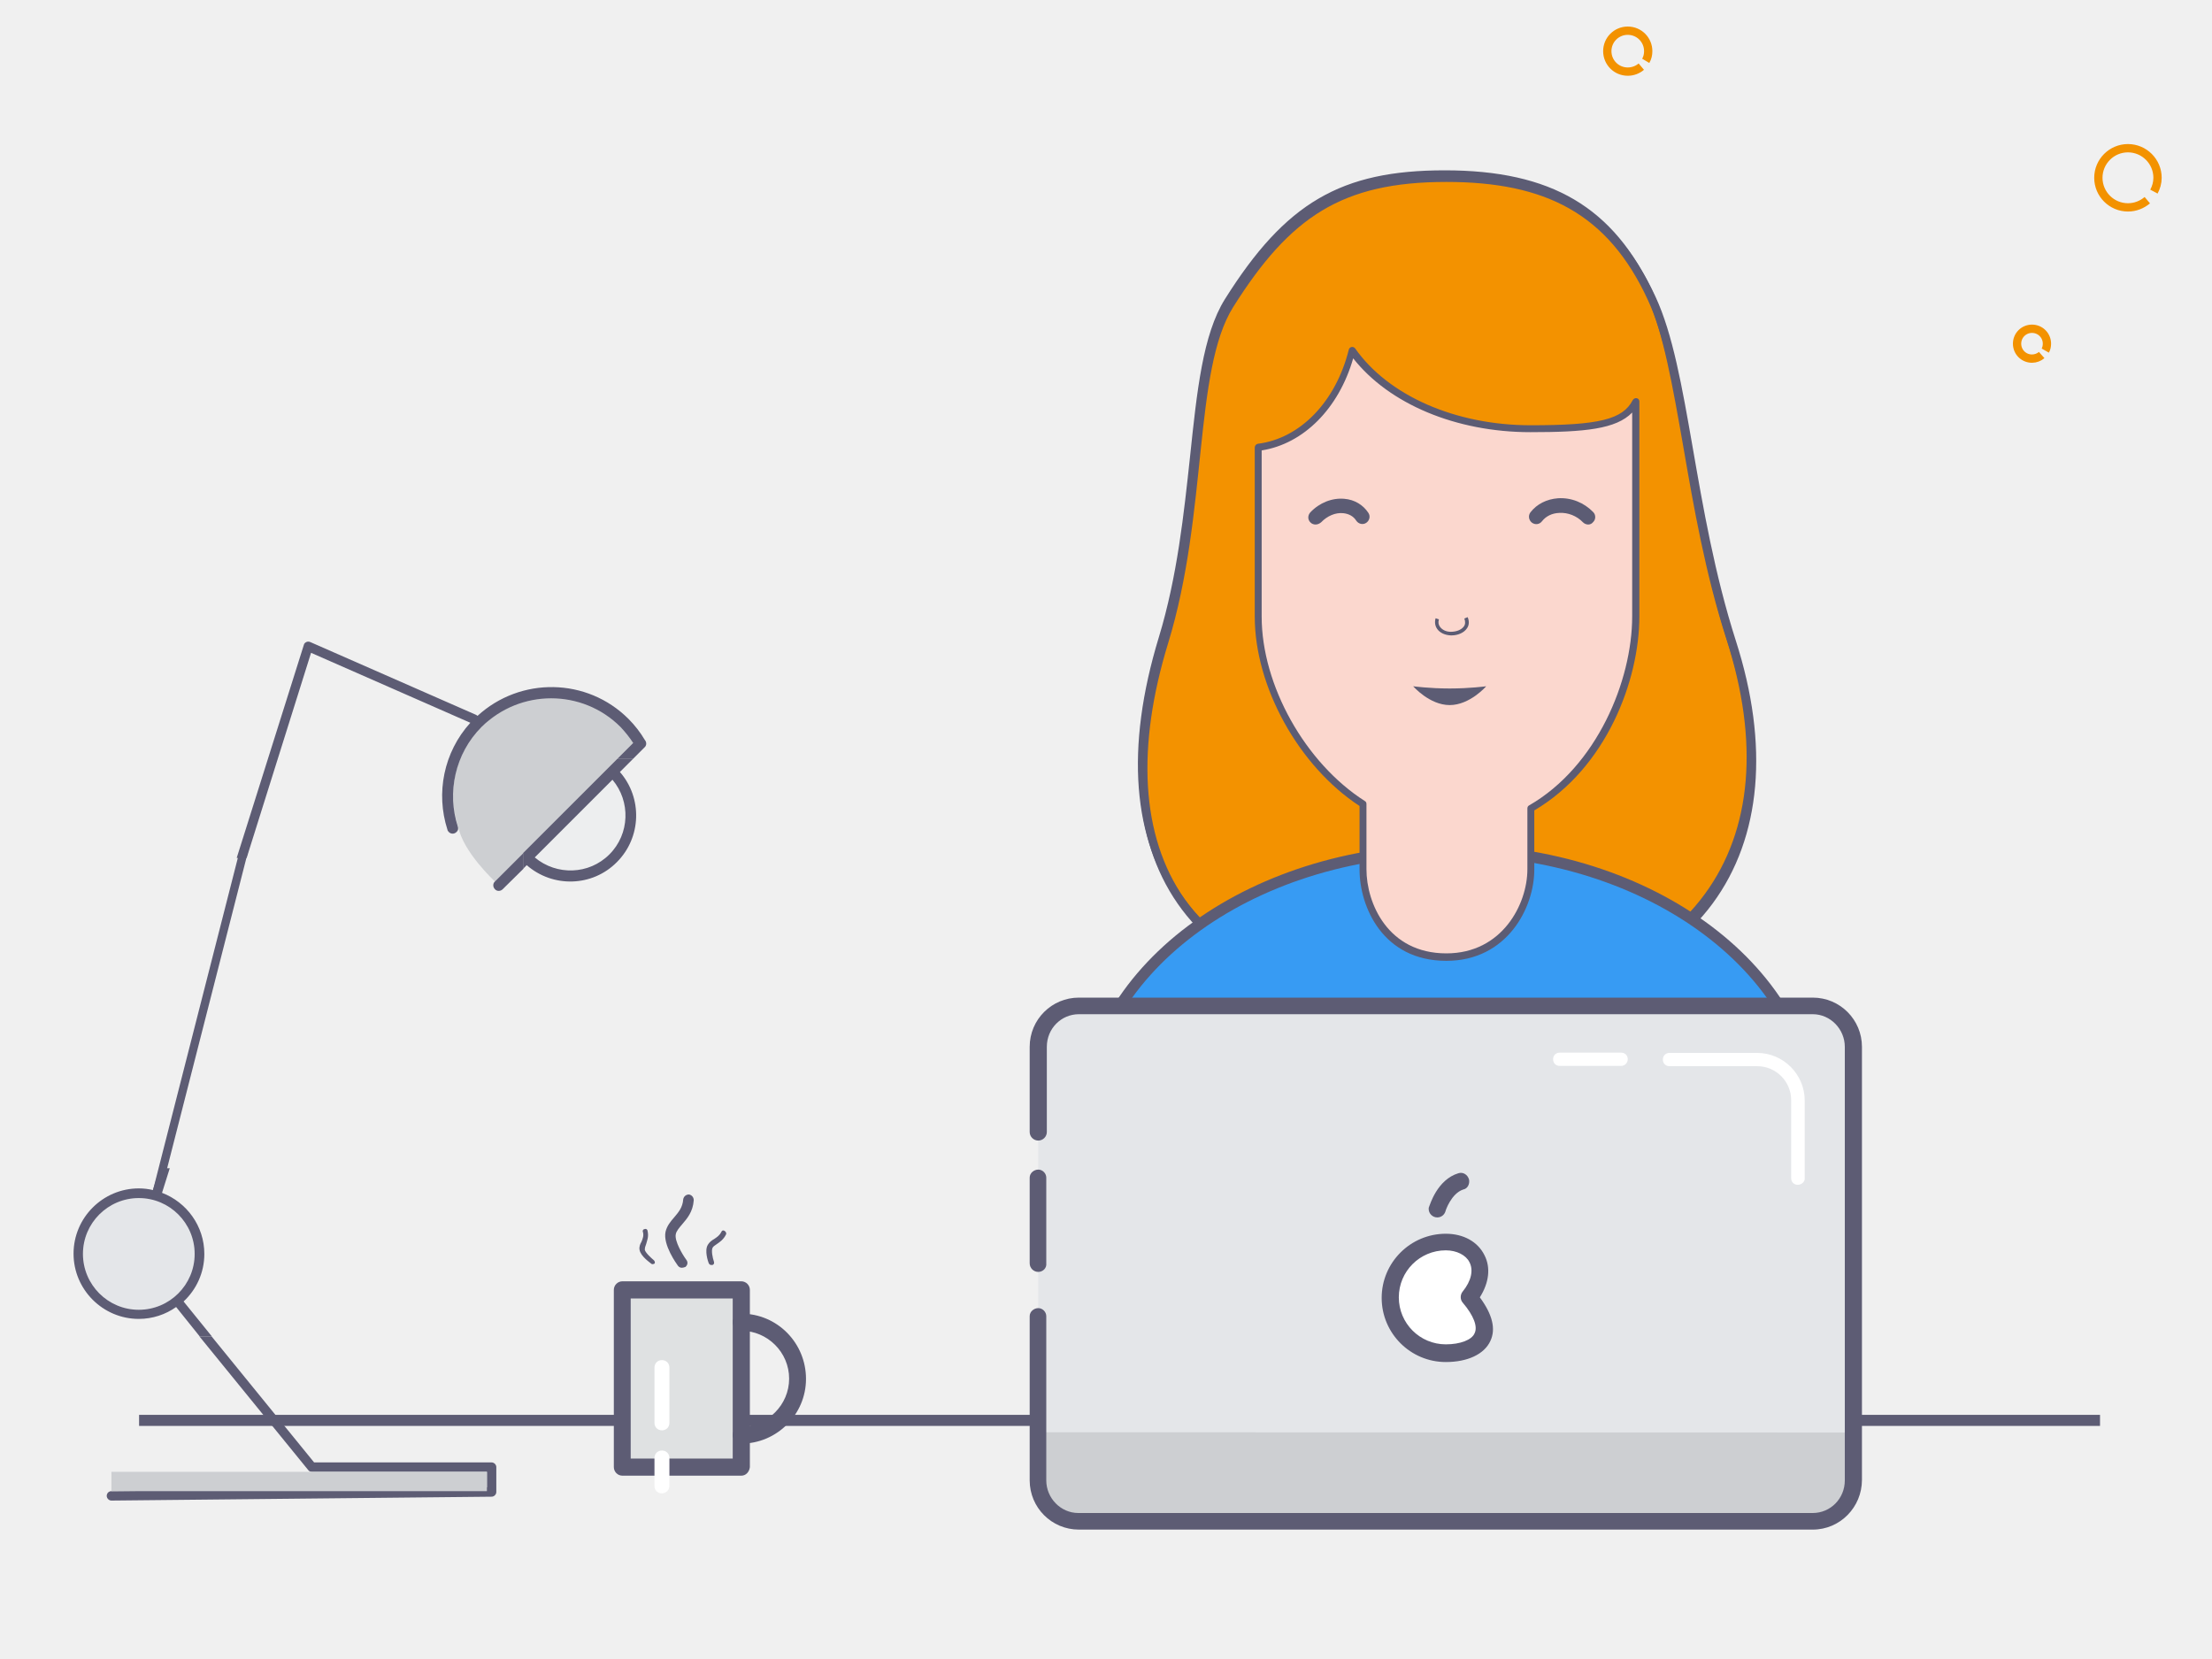
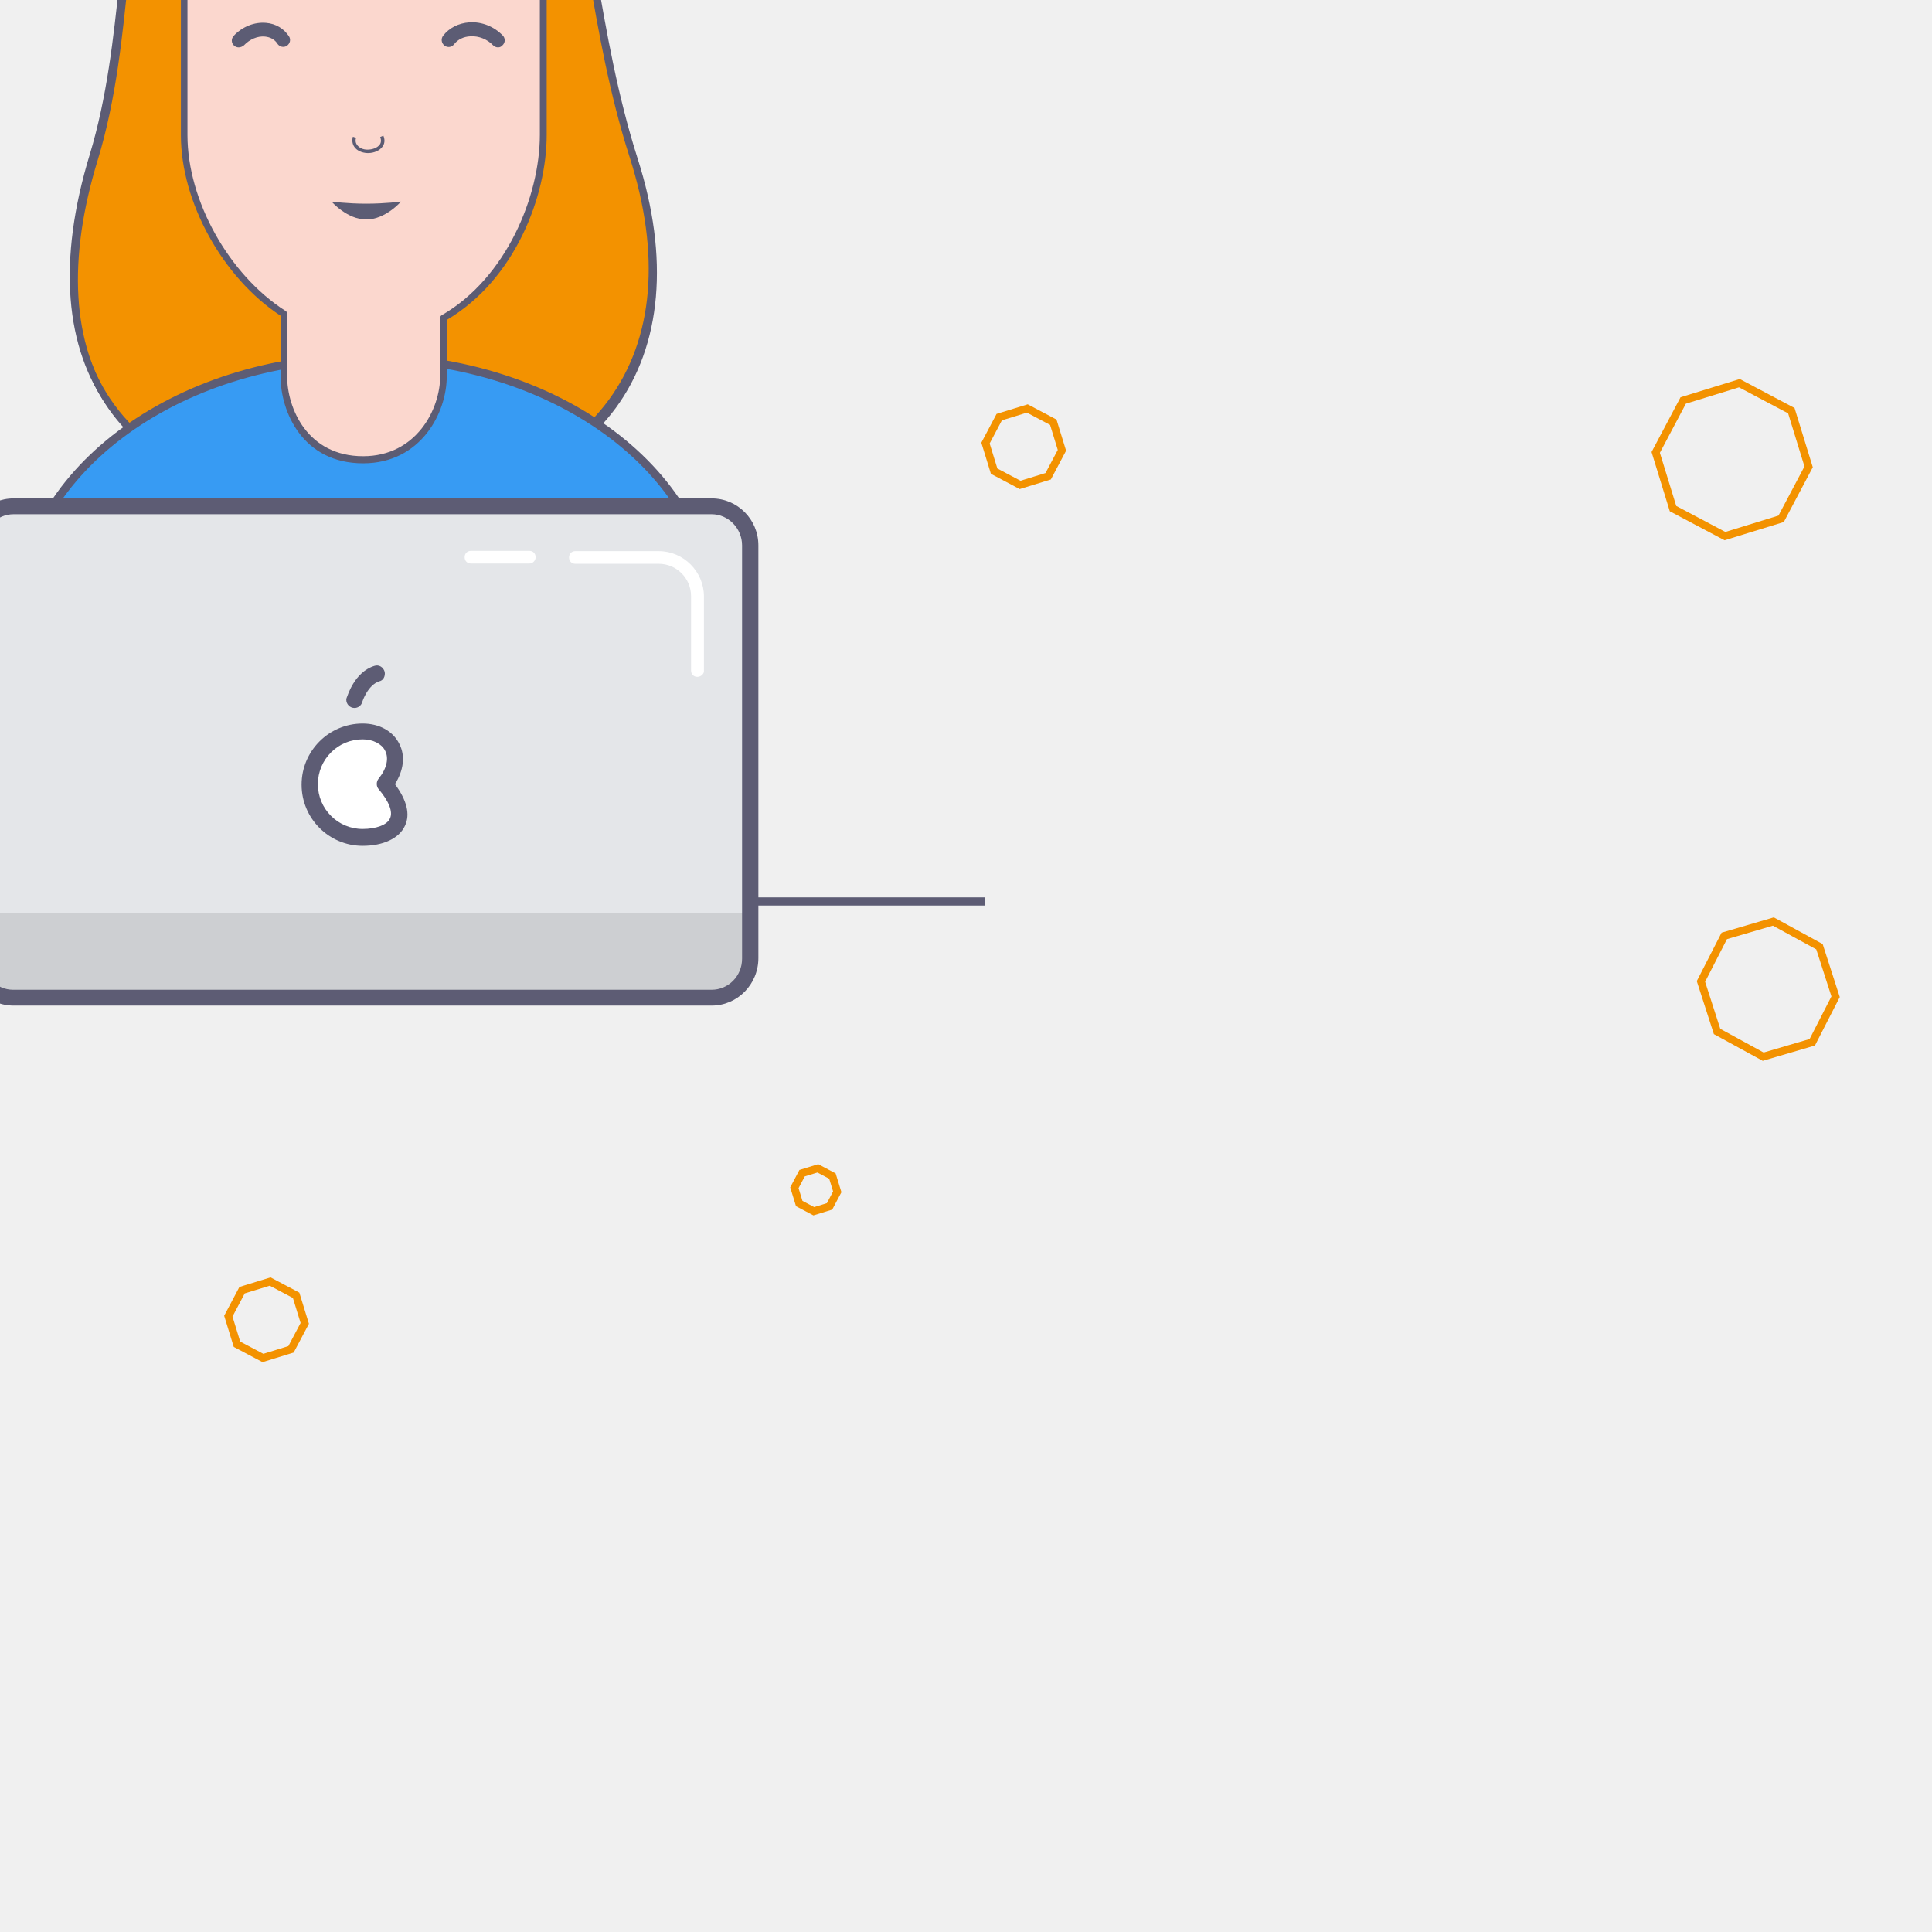
- <svg xmlns="http://www.w3.org/2000/svg" version="1.1" viewBox="0 0 800 600" preserveAspectRatio="xMinYMin meet" xml:space="preserve">
-   <style type="text/css">
- 	
- 	.st0{fill:none;stroke:#5D5C74;stroke-width:4;stroke-miterlimit:10;}
- 	.st1{fill:#F39200;stroke:#5D5C74;stroke-width:3;stroke-miterlimit:10;}
- 	.st2{fill:#5C5C74;}
- 	.st3{fill:#379BF3;stroke:#5D5C74;stroke-width:4;stroke-miterlimit:10;}
- 	.st4{fill:#FBD7CE;}
- 	.st5{fill:#E4E6E9;}
- 	.st6{fill:#CDCFD2;}
- 	.st7{fill:#5D5C74;}
- 	.st8{fill:#FFFFFF;}
- 	.st9{fill:#DFE1E2;}
- 	.st10{fill:#EDEEEF;}
- 	.st11{fill:none;stroke:#5D5C74;stroke-width:3;stroke-miterlimit:10;}
- 	.st12{fill:none;stroke:#F39200;stroke-width:3;stroke-miterlimit:10;}
- 	.st13{fill:none;stroke:#F39200;stroke-width:3;stroke-miterlimit:10;}
- </style>
-   <g id="XMLID_2188_">
-     <line id="XMLID_7309_" class="st0" x1="50.3" y1="513.7" x2="759.5" y2="513.7" />
-     <path id="XMLID_7308_" class="st1" d="M626.4,232.3c23.9,74.6-11.4,131.2-103.2,131.2c-97,0-125.1-56.4-102.2-131.2   c14.5-47.2,9-98.5,23.7-122c20.8-33.1,40.1-46,78.4-46c36.1,0,59.5,11.5,74.3,43.7C609.6,134.2,610.9,183.9,626.4,232.3z" />
-     <path id="XMLID_7305_" class="st2" d="M522.5,363.4c-45.8,0-78-12.2-95.9-36.4c-17.1-23.2-19.7-56.5-7.5-96.5   c6.7-22,9.1-45,11.3-65.4c2.5-23.7,4.6-44.1,12.6-56.9c21.9-34.9,42-46.6,79.5-46.6c38.6,0,61.1,13.3,75.5,44.5   c6.2,13.5,9.6,32.8,13.4,55.2c3.7,21.4,7.9,45.6,15.5,69.3c12.1,37.8,9.3,70.5-8.2,94.4C600.4,350.1,567.1,363.4,522.5,363.4z    M522.5,64.1c-36.5,0-56,11.5-77.4,45.4c-7.7,12.3-9.8,32.4-12.2,55.8c-2.1,20.5-4.6,43.7-11.4,65.9c-12,39.1-9.5,71.7,7.1,94.2   c17.3,23.5,48.9,35.3,93.8,35.3c43.8,0,76.3-12.9,94.2-37.4c17-23.2,19.7-55.1,7.8-92.1c-7.7-23.9-11.9-48.2-15.6-69.6   c-3.9-22.2-7.2-41.3-13.2-54.5C581.8,77,559.9,64.1,522.5,64.1z" />
-     <path id="XMLID_7304_" class="st3" d="M392,406.9c0-54.9,59.2-99.5,132.2-99.5s132.2,44.5,132.2,99.5" />
-     <path id="XMLID_7303_" class="st4" d="M553.8,156c-28.4,0-52.9-11.6-64.6-28.4c-4.7,18.9-18,33-34,35c0,17.7,0,45.8,0,61.2   c0,23.6,14.8,53,37.9,67.8v23.6c0,13.2,8.3,31.7,30.2,31.7c21.3,0,30.6-18.5,30.6-31.7v-22c24.7-14.2,38-45,38-69.5   c0-23.6,0-77.2,0-77.2c0-0.2,0-0.3,0-0.5C587.8,154,577.9,156,553.8,156z" />
-     <path id="XMLID_7300_" class="st2" d="M523.1,347.5c-23.1,0-31.4-19.7-31.4-33v-23c-22-14.4-37.9-43.1-37.9-68.5v-61.2   c0-0.6,0.5-1.2,1.1-1.3c15.3-1.9,28.2-15.2,32.9-34c0.1-0.5,0.5-0.9,1-1c0.5-0.1,1,0.1,1.3,0.5c12,17.1,36.3,27.8,63.5,27.8   c24.7,0,33.3-2.1,36.9-9.1c0.3-0.5,0.9-0.8,1.4-0.7c0.6,0.1,1,0.6,1,1.2l0,0.5v77.2c0,23.1-11.9,54.8-38,70.2v21.2   C555,328.2,545.1,347.5,523.1,347.5z M456.3,162.9v60.1c0,24.8,15.7,52.9,37.3,66.7c0.4,0.2,0.6,0.6,0.6,1.1v23.6   c0,12.2,7.7,30.4,28.9,30.4c20.2,0,29.3-17.8,29.3-30.4v-22c0-0.5,0.2-0.9,0.6-1.1c24.5-14.1,37.3-45.1,37.3-68.4v-73.7   c-5.8,6-17.2,7.1-36.8,7.1c-26.9,0-51.1-10.2-64.1-26.7C484.2,147.7,471.5,160.5,456.3,162.9z" />
-     <g id="XMLID_7298_">
-       <path id="XMLID_7299_" class="st2" d="M537.5,248.2c0,0-5.9,6.8-13.2,6.8c-7.3,0-13.2-6.8-13.2-6.8s5.9,0.8,13.2,0.8    C531.6,249,537.5,248.2,537.5,248.2z" />
+ <svg xmlns="http://www.w3.org/2000/svg" xmlns:ns1="https://boxy-svg.com" viewBox="0 0 500 500">
+   <defs />
+   <g id="XMLID_2188_" transform="matrix(0.528199, 0, 0, 0.528199, -268.8895, -116.8295)" style="transform-origin: 519.423px 396.413px;">
+     <line id="XMLID_7309_" class="st0" x1="77.796" y1="662.868" x2="991.586" y2="662.868" style="fill: none; stroke: rgb(93, 92, 116); stroke-miterlimit: 10; stroke-width: 4px;" />
+     <path id="XMLID_7308_" class="st1" d="M 820.089 299.414 C 850.885 395.767 805.401 468.871 687.119 468.871 C 562.136 468.871 525.93 396.025 555.435 299.414 C 574.119 238.451 567.032 172.192 585.973 141.841 C 612.773 99.089 637.641 82.427 686.989 82.427 C 733.503 82.427 763.654 97.28 782.724 138.869 C 798.443 172.709 800.118 236.902 820.089 299.414 Z" style="fill: rgb(243, 146, 0); stroke: rgb(93, 92, 116); stroke-miterlimit: 10; stroke-width: 3px;" />
+     <path id="XMLID_7305_" class="st2" d="M 686.216 468.741 C 627.205 468.741 585.715 452.984 562.652 421.728 C 540.619 391.763 537.268 348.753 552.987 297.089 C 561.62 268.675 564.713 238.968 567.548 212.619 C 570.769 182.008 573.474 155.661 583.782 139.128 C 612 94.052 637.898 78.94 686.216 78.94 C 735.952 78.94 764.942 96.118 783.497 136.416 C 791.485 153.852 795.867 178.78 800.763 207.711 C 805.53 235.351 810.942 266.608 820.734 297.218 C 836.324 346.04 832.716 388.276 810.168 419.144 C 786.589 451.564 743.682 468.741 686.216 468.741 Z M 686.216 82.169 C 639.187 82.169 614.062 97.023 586.488 140.807 C 576.567 156.693 573.861 182.654 570.769 212.878 C 568.064 239.355 564.841 269.32 556.08 297.994 C 540.619 348.494 543.84 390.601 565.228 419.661 C 587.519 450.014 628.235 465.254 686.087 465.254 C 742.523 465.254 784.399 448.592 807.462 416.948 C 829.366 386.984 832.846 345.782 817.513 297.994 C 807.592 267.124 802.18 235.739 797.413 208.099 C 792.387 179.426 788.135 154.756 780.404 137.707 C 762.623 98.831 734.406 82.169 686.216 82.169 Z" style="fill: rgb(92, 92, 116);" />
+     <path id="XMLID_7304_" class="st3" d="M 518.07 524.926 C 518.07 454.018 594.348 396.413 688.407 396.413 C 782.466 396.413 858.745 453.889 858.745 524.926" style="fill: rgb(55, 155, 243); stroke: rgb(93, 92, 116); stroke-miterlimit: 10; stroke-width: 4px;" />
+     <path id="XMLID_7303_" class="st4" d="M 726.546 200.866 C 689.953 200.866 658.385 185.884 643.31 164.185 C 637.254 188.596 620.117 206.807 599.502 209.391 C 599.502 232.252 599.502 268.546 599.502 288.436 C 599.502 318.917 618.572 356.89 648.335 376.005 L 648.335 406.487 C 648.335 423.536 659.03 447.43 687.248 447.43 C 714.692 447.43 726.675 423.536 726.675 406.487 L 726.675 378.072 C 758.5 359.731 775.637 319.951 775.637 288.307 C 775.637 257.825 775.637 188.596 775.637 188.596 C 775.637 188.337 775.637 188.208 775.637 187.95 C 770.354 198.283 757.598 200.866 726.546 200.866 Z" style="fill: rgb(251, 215, 206);" />
+     <path id="XMLID_7300_" class="st2" d="M 686.989 448.205 C 657.226 448.205 646.531 422.76 646.531 405.583 L 646.531 375.876 C 618.185 357.278 597.698 320.208 597.698 287.402 L 597.698 208.357 C 597.698 207.583 598.342 206.807 599.115 206.678 C 618.829 204.224 635.45 187.046 641.507 162.764 C 641.635 162.119 642.15 161.602 642.794 161.473 C 643.439 161.343 644.083 161.602 644.469 162.119 C 659.931 184.204 691.242 198.024 726.288 198.024 C 758.114 198.024 769.195 195.312 773.833 186.271 C 774.22 185.626 774.993 185.238 775.637 185.367 C 776.41 185.496 776.926 186.141 776.926 186.917 L 776.926 187.563 L 776.926 287.273 C 776.926 317.109 761.592 358.052 727.963 377.943 L 727.963 405.324 C 728.093 423.277 715.336 448.205 686.989 448.205 Z M 600.919 209.777 L 600.919 287.402 C 600.919 319.434 621.148 355.727 648.979 373.551 C 649.495 373.809 649.752 374.326 649.752 374.973 L 649.752 405.453 C 649.752 421.211 659.674 444.718 686.989 444.718 C 713.016 444.718 724.742 421.728 724.742 405.453 L 724.742 377.039 C 724.742 376.393 725 375.876 725.515 375.618 C 757.084 357.407 773.575 317.367 773.575 287.273 L 773.575 192.083 C 766.102 199.832 751.413 201.254 726.159 201.254 C 691.499 201.254 660.319 188.079 643.568 166.768 C 636.868 190.145 620.504 206.678 600.919 209.777 Z" style="fill: rgb(92, 92, 116);" />
+     <g id="XMLID_7298_" transform="matrix(1.28848, 0, 0, 1.291588, 12.98609, -0.621456)" style="">
+       <path id="XMLID_7299_" class="st2" d="M537.5,248.2c0,0-5.9,6.8-13.2,6.8c-7.3,0-13.2-6.8-13.2-6.8s5.9,0.8,13.2,0.8    C531.6,249,537.5,248.2,537.5,248.2z" style="fill: rgb(92, 92, 116);" />
    </g>
-     <g id="XMLID_7296_">
-       <path id="XMLID_7297_" class="st2" d="M525,229.8c-0.1,0-0.2,0-0.3,0c-2.1-0.1-3.9-0.9-4.9-2.3c-0.8-1.1-1-2.5-0.6-3.9l1.2,0.4    c-0.3,1-0.2,1.9,0.4,2.7c0.8,1.1,2.2,1.8,3.9,1.8c2,0,3.8-0.7,4.7-1.9c0.6-0.8,0.6-1.8,0.2-2.9l1.2-0.5c0.8,1.9,0.3,3.3-0.3,4.1    C529.5,228.8,527.3,229.8,525,229.8z" />
+     <g id="XMLID_7296_" transform="matrix(1.28848, 0, 0, 1.291588, 12.98609, -0.621456)" style="">
+       <path id="XMLID_7297_" class="st2" d="M525,229.8c-0.1,0-0.2,0-0.3,0c-2.1-0.1-3.9-0.9-4.9-2.3c-0.8-1.1-1-2.5-0.6-3.9l1.2,0.4    c-0.3,1-0.2,1.9,0.4,2.7c0.8,1.1,2.2,1.8,3.9,1.8c2,0,3.8-0.7,4.7-1.9c0.6-0.8,0.6-1.8,0.2-2.9l1.2-0.5c0.8,1.9,0.3,3.3-0.3,4.1    C529.5,228.8,527.3,229.8,525,229.8z" style="fill: rgb(92, 92, 116);" />
    </g>
-     <path id="XMLID_7295_" class="st5" d="M670.3,378.6v156.6c0,8.1-6.6,14.7-14.7,14.7H390.2c-8.1,0-14.7-6.6-14.7-14.7V378.4   c0-8.1,6.6-14.7,14.7-14.7h265.4C663.7,363.9,670.3,370.5,670.3,378.6" />
-     <path id="XMLID_7294_" class="st6" d="M670.3,518.1v17.2c0,8.1-6.6,14.7-14.7,14.7H390.2c-8.1,0-14.7-6.6-14.7-14.7v-17.3   L670.3,518.1z" />
-     <path id="XMLID_7293_" class="st7" d="M375.5,460c-1.7,0-3.1-1.4-3.1-3.1v-31c0-1.7,1.6-2.9,3.1-2.9c1.6,0,2.9,1.4,2.9,2.9v31   C378.6,458.6,377.2,460,375.5,460" />
-     <path id="XMLID_7292_" class="st7" d="M655.6,553.2H390.2c-9.9,0-17.8-8-17.8-17.8V476c0-1.7,1.6-2.9,3.1-2.9   c1.6,0,2.9,1.4,2.9,2.9v59.4c0,6.4,5.2,11.8,11.6,11.8h265.6c6.4,0,11.6-5.2,11.6-11.8V378.6c0-6.4-5.2-11.8-11.6-11.8H390.2   c-6.4,0-11.6,5.2-11.6,11.8v30.8c0,1.7-1.4,3.1-3.1,3.1c-1.7,0-3.1-1.4-3.1-3.1v-30.8c0-9.9,8-17.8,17.8-17.8h265.4   c9.9,0,17.8,8,17.8,17.8v156.6C673.4,545.1,665.5,553.2,655.6,553.2" />
-     <path id="XMLID_7288_" class="st8" d="M650.2,428.5c-1.4,0-2.4-1-2.4-2.4v-28.2c0-6.8-5.5-12.3-12.3-12.3h-31.7   c-1.4,0-2.4-1-2.4-2.4c0-1.4,1-2.4,2.4-2.4h31.7c9.5,0,17.2,7.8,17.2,17.2v28.2C652.8,427.3,651.6,428.5,650.2,428.5 M586.3,385.5   h-22.2c-1.4,0-2.4-1-2.4-2.4c0-1.4,1-2.4,2.4-2.4h22.2c1.4,0,2.4,1,2.4,2.4C588.7,384.3,587.7,385.5,586.3,385.5 M531.4,469.4   c11.6,13.9,2.8,20.1-8.3,20.1s-20.1-9-20.1-20.1c0-11.1,9-20.1,20.1-20.1S539.4,459.3,531.4,469.4" />
-     <path id="XMLID_7285_" class="st7" d="M522.9,452.2c-9.4,0-17,7.6-17,17c0,9.4,7.6,17,17,17c5.2,0,9.4-1.6,10.4-4   c1.2-2.4-0.3-6.4-4.3-11.1c-0.9-1-1-2.8,0-4c3.1-3.8,4-7.8,2.4-10.7C530.2,454,526.9,452.2,522.9,452.2 M522.9,492.6   c-12.8,0-23.2-10.4-23.2-23.2c0-12.8,10.4-23.2,23.2-23.2c6.4,0,11.6,2.9,14,7.8c2.3,4.5,1.6,10-1.7,15.2   c4.5,6.1,5.9,11.4,3.8,15.8C536.8,489.8,530.7,492.6,522.9,492.6" />
-     <path id="XMLID_7284_" class="st7" d="M519.8,440.3c-1.7,0-3.1-1.4-3.1-3.1c0-0.3,0-0.5,0.2-0.9c0.2-0.3,2.8-9.7,10.6-12   c1.6-0.5,3.3,0.5,3.8,2.3c0.3,1.6-0.5,3.3-2.1,3.6c-4.3,1.4-6.4,7.6-6.4,7.8C522.4,439.4,521.2,440.3,519.8,440.3" />
-     <path id="XMLID_7283_" class="st9" d="M225,530.6h43v-64.1h-43V530.6z" />
-     <path id="XMLID_7280_" class="st7" d="M228.1,527.5H265v-57.9h-36.9L228.1,527.5z M268.1,533.7h-43c-1.7,0-3.1-1.4-3.1-3.1v-64.1   c0-1.7,1.4-3.1,3.1-3.1h43c1.7,0,3.1,1.4,3.1,3.1v64.1C271,532.3,269.8,533.7,268.1,533.7z" />
-     <path id="XMLID_7275_" class="st7" d="M268.1,522.1c-1.7,0-3.1-1.4-3.1-3.1c0-1.7,1.4-3.1,3.1-3.1c9.5,0,17.3-7.8,17.3-17.3   c0-9.5-7.8-17.3-17.3-17.3c-1.7,0-3.1-1.4-3.1-3.1c0-1.7,1.4-3.1,3.1-3.1c13,0,23.4,10.6,23.4,23.6   C291.5,511.6,280.9,522.1,268.1,522.1 M246.6,458.5c-0.5,0-1-0.2-1.4-0.7c-0.5-0.7-5.5-7.6-4.5-12.3c0.5-2.1,1.7-3.6,3.1-5.2   c1.6-1.9,3.1-3.6,3.3-6.6c0.2-1,1-1.7,2.1-1.7c1,0.2,1.7,1,1.7,2.1c-0.3,4.2-2.4,6.6-4.2,8.7c-1,1.2-2.1,2.4-2.3,3.6   c-0.5,2.4,2.4,7.3,3.8,9.2c0.7,0.9,0.5,1.9-0.3,2.6C247.3,458.4,247,458.5,246.6,458.5 M236,457.2c-0.2,0-0.3,0-0.5-0.2   c-0.3-0.3-3.8-2.6-4.2-5c-0.2-1,0.2-2.1,0.7-2.9c0.5-1.2,0.9-2.3,0.5-3.6c-0.2-0.5,0.2-1,0.7-1c0.5-0.2,1,0.2,1,0.7   c0.5,2.1-0.2,3.5-0.5,4.7c-0.3,0.7-0.5,1.4-0.5,2.1c0.2,1,2.1,2.8,3.3,3.8c0.3,0.3,0.5,0.9,0.2,1.2   C236.6,457,236.4,457.2,236,457.2 M257.2,457.5c-0.3,0-0.7-0.2-0.9-0.7c-0.2-0.5-1.6-4.5-0.3-6.6c0.5-0.9,1.4-1.6,2.3-2.1   c1-0.7,1.9-1.2,2.6-2.6c0.2-0.5,0.7-0.7,1.2-0.3c0.3,0.2,0.7,0.7,0.5,1.2c-0.9,1.9-2.3,2.8-3.3,3.5c-0.7,0.5-1.4,0.9-1.6,1.4   c-0.5,1,0,3.5,0.5,5c0.2,0.5,0,1-0.5,1.2H257.2" />
-     <path id="XMLID_7271_" class="st8" d="M239.4,517.3c-1.5,0-2.7-1.1-2.7-2.7v-20c0-1.5,1.1-2.7,2.7-2.7c1.5,0,2.7,1.1,2.7,2.7v20   C242.1,516.2,240.9,517.3,239.4,517.3C239.4,517.5,239.4,517.5,239.4,517.3 M239.4,540.1c-1.5,0-2.7-1.1-2.7-2.7v-10.1   c0-1.5,1.1-2.7,2.7-2.7c1.5,0,2.7,1.1,2.7,2.7v10.1C242.1,538.8,240.9,540.1,239.4,540.1" />
-     <path id="XMLID_7270_" class="st6" d="M229.1,268.6L179,318.8c0,0-11.6-10.7-13.3-19.9c0,0-8.3-21.2,10.6-37.9c0,0,11-13,34.1-7.4   C210.4,253.6,223,257.8,229.1,268.6z" />
-     <path id="XMLID_7269_" class="st7" d="M109.9,233.2c0.1-0.5,0.5-0.8,0.9-1c0.4-0.2,0.9-0.2,1.4,0l59.9,26.3   c0.2,0.1,0.4,0.2,0.6,0.4c15.5-14.2,39.6-13.9,54.6,1.1c2.3,2.3,4.3,4.9,5.9,7.6l0,0c0.7,0.8,0.7,2-0.1,2.7l-4.2,4.2h-5.7l5.8-5.8   c-1.3-2-2.9-4-4.6-5.8c-13.8-13.8-36.3-13.8-50.2,0c-9.7,9.7-12.6,23.8-8.6,36.1c0,0,0,0,0,0c0.2,0.7,0.1,1.4-0.5,1.9   c-0.8,0.8-2,0.8-2.8,0c-0.1-0.1-0.2-0.3-0.3-0.4c0,0-0.1,0-0.1-0.1c0,0,0-0.1,0-0.1c0-0.1-0.1-0.2-0.1-0.3   c-4.2-13.1-1.4-27.9,8.3-38.6l-57.6-25.3l-23.3,74.2h-3.6L109.9,233.2z" />
-     <path id="XMLID_7265_" class="st7" d="M112.8,532.3c-0.5,0-1-0.2-1.3-0.6l-39.4-48.4h4.4l37.1,45.6h64.2c0.9,0,1.7,0.8,1.7,1.7v9   c0,0.9-0.8,1.7-1.7,1.7l-137.5,1.4c0,0,0,0,0,0c-0.9,0-1.7-0.8-1.7-1.7c0-0.9,0.7-1.7,1.7-1.7l135.8-1.4v-5.6H112.8z" />
-     <path id="XMLID_7263_" class="st7" d="M181.8,321.6c-0.8,0.8-2.1,0.8-2.8,0c-0.8-0.8-0.8-2.1,0-2.8l10.3-10.3v5.7L181.8,321.6z" />
-     <path id="XMLID_7262_" class="st10" d="M220.4,308.9c-7.4,7.4-19.1,7.7-27,1.1l28-28C228.1,289.8,227.8,301.5,220.4,308.9z" />
-     <path id="XMLID_7256_" class="st7" d="M228.9,274.5h-5.7l-34,34v5.7l1.3-1.3c9.4,8.2,23.7,7.9,32.6-1.1c8.9-8.9,9.3-23.2,1.1-32.6   L228.9,274.5z M221.5,282c6.6,7.8,6.3,19.6-1.1,27c-7.4,7.4-19.1,7.7-27,1.1L221.5,282z" />
-     <path id="XMLID_7255_" class="st5" d="M50.2,473.7c-11.2,0-20.2-9.1-20.2-20.2c0-11.2,9.1-20.2,20.2-20.2   c11.2,0,20.2,9.1,20.2,20.2C70.4,464.7,61.3,473.7,50.2,473.7z" />
-     <path id="XMLID_7251_" class="st7" d="M72.2,483.3h4.4l-10.2-12.6c4.6-4.3,7.5-10.4,7.5-17.2c0-10.1-6.4-18.7-15.3-22.1l2.8-8.9   h-3.6l-2.5,7.9c-1.6-0.4-3.4-0.6-5.1-0.6c-13,0-23.6,10.6-23.6,23.6c0,13,10.6,23.6,23.6,23.6c5,0,9.7-1.6,13.5-4.3L72.2,483.3z    M50.2,473.7c-11.2,0-20.2-9.1-20.2-20.2c0-11.2,9.1-20.2,20.2-20.2c11.2,0,20.2,9.1,20.2,20.2C70.4,464.7,61.3,473.7,50.2,473.7z" />
-     <rect id="XMLID_7247_" x="40.3" y="532.3" class="st6" width="135.8" height="7" />
-     <line id="XMLID_7245_" class="st11" x1="56.4" y1="432.3" x2="88.2" y2="307.8" />
-     <g id="XMLID_7240_">
-       <path id="XMLID_7243_" class="st2" d="M475.8,189.7c-0.6,0-1.3-0.2-1.8-0.7c-1.1-1-1.1-2.6-0.1-3.7c3.3-3.5,7.9-5.3,12.3-4.9    c3.7,0.3,6.8,2.2,8.7,5.1c0.8,1.2,0.4,2.8-0.8,3.6c-1.2,0.8-2.8,0.4-3.6-0.8c-1-1.6-2.7-2.5-4.7-2.7c-2.8-0.3-5.8,1-8,3.3    C477.2,189.4,476.5,189.7,475.8,189.7z" />
+     <path id="XMLID_7295_" class="st5" d="M 876.654 488.373 L 876.654 690.637 C 876.654 701.098 868.149 709.623 857.713 709.623 L 515.751 709.623 C 505.314 709.623 496.81 701.098 496.81 690.637 L 496.81 488.115 C 496.81 477.654 505.314 469.129 515.751 469.129 L 857.713 469.129 C 868.149 469.387 876.654 477.911 876.654 488.373" style="fill: rgb(228, 230, 233);" />
+     <path id="XMLID_7294_" class="st6" d="M 876.654 668.55 L 876.654 690.765 C 876.654 701.227 868.149 709.752 857.713 709.752 L 515.751 709.752 C 505.314 709.752 496.81 701.227 496.81 690.765 L 496.81 668.421 L 876.654 668.55 Z" style="fill: rgb(205, 207, 210);" />
+     <path id="XMLID_7293_" class="st7" d="M 496.81 593.509 C 494.619 593.509 492.816 591.701 492.816 589.505 L 492.816 549.465 C 492.816 547.27 494.878 545.72 496.81 545.72 C 498.872 545.72 500.547 547.528 500.547 549.465 L 500.547 589.505 C 500.804 591.701 499.001 593.509 496.81 593.509" style="fill: rgb(93, 92, 116);" />
+     <path id="XMLID_7292_" class="st7" d="M 857.713 713.885 L 515.751 713.885 C 502.995 713.885 492.816 703.552 492.816 690.894 L 492.816 614.174 C 492.816 611.978 494.878 610.428 496.81 610.428 C 498.872 610.428 500.547 612.236 500.547 614.174 L 500.547 690.894 C 500.547 699.16 507.246 706.136 515.493 706.136 L 857.713 706.136 C 865.96 706.136 872.659 699.419 872.659 690.894 L 872.659 488.373 C 872.659 480.107 865.96 473.133 857.713 473.133 L 515.751 473.133 C 507.505 473.133 500.804 479.848 500.804 488.373 L 500.804 528.155 C 500.804 530.35 499.001 532.158 496.81 532.158 C 494.619 532.158 492.816 530.35 492.816 528.155 L 492.816 488.373 C 492.816 475.587 503.124 465.384 515.751 465.384 L 857.713 465.384 C 870.469 465.384 880.648 475.717 880.648 488.373 L 880.648 690.637 C 880.648 703.423 870.469 713.885 857.713 713.885" style="fill: rgb(93, 92, 116);" />
+     <path id="XMLID_7288_" class="st8" d="M 850.755 552.823 C 848.951 552.823 847.664 551.532 847.664 549.724 L 847.664 513.301 C 847.664 504.518 840.576 497.415 831.814 497.415 L 790.971 497.415 C 789.166 497.415 787.878 496.123 787.878 494.315 C 787.878 492.507 789.166 491.215 790.971 491.215 L 831.814 491.215 C 844.055 491.215 853.976 501.29 853.976 513.43 L 853.976 549.853 C 854.106 551.274 852.56 552.823 850.755 552.823 M 768.422 497.286 L 739.818 497.286 C 738.013 497.286 736.724 495.994 736.724 494.185 C 736.724 492.377 738.013 491.086 739.818 491.086 L 768.422 491.086 C 770.225 491.086 771.514 492.377 771.514 494.185 C 771.514 495.735 770.225 497.286 768.422 497.286 M 697.684 605.65 C 712.63 623.603 701.292 631.61 686.989 631.61 C 672.687 631.61 661.092 619.986 661.092 605.65 C 661.092 591.313 672.687 579.689 686.989 579.689 C 701.292 579.689 707.992 592.604 697.684 605.65" style="fill: rgb(255, 255, 255);" />
+     <path id="XMLID_7285_" class="st7" d="M 686.732 583.435 C 674.621 583.435 664.827 593.251 664.827 605.392 C 664.827 617.533 674.621 627.349 686.732 627.349 C 693.431 627.349 698.843 625.282 700.132 622.182 C 701.678 619.082 699.746 613.915 694.592 607.846 C 693.431 606.554 693.303 604.229 694.592 602.679 C 698.586 597.771 699.746 592.604 697.684 588.859 C 696.138 585.76 691.886 583.435 686.732 583.435 M 686.732 635.614 C 670.239 635.614 656.839 622.182 656.839 605.65 C 656.839 589.117 670.239 575.685 686.732 575.685 C 694.979 575.685 701.678 579.431 704.771 585.76 C 707.734 591.572 706.833 598.675 702.58 605.392 C 708.379 613.27 710.182 620.115 707.476 625.798 C 704.642 631.998 696.782 635.614 686.732 635.614" style="fill: rgb(93, 92, 116);" />
+     <path id="XMLID_7284_" class="st7" d="M 682.738 568.065 C 680.547 568.065 678.743 566.257 678.743 564.061 C 678.743 563.673 678.743 563.415 679.001 562.898 C 679.259 562.511 682.609 550.37 692.659 547.399 C 694.72 546.754 696.911 548.045 697.555 550.37 C 697.941 552.437 696.911 554.633 694.849 555.019 C 689.309 556.827 686.603 564.835 686.603 565.094 C 686.087 566.902 684.541 568.065 682.738 568.065" style="fill: rgb(93, 92, 116);" />
+     <path id="XMLID_7283_" class="st9" d="M 302.894 684.695 L 358.298 684.695 L 358.298 601.905 L 302.894 601.905 L 302.894 684.695 Z" style="fill: rgb(223, 225, 226);" />
+     <path id="XMLID_7280_" class="st7" d="M 306.888 680.692 L 354.433 680.692 L 354.433 605.909 L 306.888 605.909 L 306.888 680.692 Z M 358.427 688.699 L 303.023 688.699 C 300.832 688.699 299.029 686.89 299.029 684.695 L 299.029 601.905 C 299.029 599.709 300.832 597.901 303.023 597.901 L 358.427 597.901 C 360.618 597.901 362.421 599.709 362.421 601.905 L 362.421 684.695 C 362.164 686.89 360.618 688.699 358.427 688.699 Z" style="fill: rgb(93, 92, 116);" />
+     <path id="XMLID_7275_" class="st7" d="M 358.427 673.716 C 356.236 673.716 354.433 671.908 354.433 669.712 C 354.433 667.516 356.236 665.708 358.427 665.708 C 370.668 665.708 380.717 655.634 380.717 643.365 C 380.717 631.094 370.668 621.02 358.427 621.02 C 356.236 621.02 354.433 619.212 354.433 617.016 C 354.433 614.82 356.236 613.012 358.427 613.012 C 375.177 613.012 388.577 626.703 388.577 643.493 C 388.577 660.155 374.92 673.716 358.427 673.716 M 330.725 591.572 C 330.08 591.572 329.436 591.313 328.921 590.667 C 328.277 589.764 321.835 580.851 323.122 574.78 C 323.767 572.069 325.313 570.131 327.118 568.065 C 329.179 565.611 331.112 563.415 331.369 559.54 C 331.627 558.249 332.657 557.344 334.075 557.344 C 335.364 557.603 336.265 558.635 336.265 560.057 C 335.878 565.481 333.173 568.581 330.854 571.293 C 329.566 572.843 328.148 574.394 327.89 575.944 C 327.245 579.043 330.982 585.372 332.787 587.826 C 333.689 588.988 333.43 590.279 332.4 591.184 C 331.627 591.442 331.241 591.572 330.725 591.572 M 317.067 589.893 C 316.809 589.893 316.68 589.893 316.423 589.634 C 316.036 589.247 311.527 586.275 311.011 583.176 C 310.754 581.885 311.269 580.463 311.913 579.431 C 312.557 577.881 313.073 576.459 312.557 574.78 C 312.3 574.135 312.815 573.489 313.459 573.489 C 314.104 573.231 314.748 573.748 314.748 574.394 C 315.391 577.105 314.49 578.914 314.104 580.463 C 313.718 581.368 313.459 582.273 313.459 583.176 C 313.718 584.467 316.166 586.792 317.712 588.085 C 318.098 588.471 318.355 589.247 317.969 589.634 C 317.84 589.634 317.582 589.893 317.067 589.893 M 344.382 590.279 C 343.996 590.279 343.481 590.022 343.223 589.376 C 342.966 588.73 341.161 583.564 342.836 580.851 C 343.481 579.689 344.641 578.784 345.8 578.139 C 347.089 577.235 348.248 576.589 349.15 574.78 C 349.408 574.135 350.053 573.877 350.696 574.394 C 351.083 574.651 351.599 575.297 351.34 575.944 C 350.181 578.397 348.378 579.56 347.089 580.463 C 346.187 581.109 345.284 581.626 345.027 582.273 C 344.382 583.564 345.027 586.792 345.671 588.73 C 345.929 589.376 345.671 590.022 345.027 590.279 L 344.382 590.279" style="fill: rgb(93, 92, 116);" />
+     <path id="XMLID_7271_" class="st8" d="M 321.448 667.516 C 319.515 667.516 317.969 666.096 317.969 664.029 L 317.969 638.198 C 317.969 636.26 319.387 634.711 321.448 634.711 C 323.381 634.711 324.927 636.131 324.927 638.198 L 324.927 664.029 C 324.927 666.096 323.381 667.516 321.448 667.516 C 321.448 667.775 321.448 667.775 321.448 667.516 M 321.448 696.965 C 319.515 696.965 317.969 695.544 317.969 693.478 L 317.969 680.433 C 317.969 678.496 319.387 676.945 321.448 676.945 C 323.381 676.945 324.927 678.366 324.927 680.433 L 324.927 693.478 C 324.927 695.286 323.381 696.965 321.448 696.965" style="fill: rgb(255, 255, 255);" />
+     <path id="XMLID_7270_" class="st6" d="M 308.176 346.299 L 243.623 411.136 C 243.623 411.136 228.677 397.316 226.487 385.434 C 226.487 385.434 215.792 358.052 240.145 336.483 C 240.145 336.483 254.318 319.693 284.082 326.925 C 284.082 326.925 300.316 332.349 308.176 346.299 Z" style="fill: rgb(205, 207, 210);" />
+     <path id="XMLID_7269_" class="st7" d="M 154.589 300.576 C 154.719 299.931 155.234 299.543 155.749 299.285 C 156.264 299.027 156.909 299.027 157.553 299.285 L 234.733 333.254 C 234.99 333.383 235.249 333.513 235.506 333.771 C 255.477 315.43 286.53 315.818 305.857 335.191 C 308.821 338.161 311.397 341.52 313.459 345.007 C 314.361 346.04 314.361 347.591 313.33 348.494 L 307.919 353.919 L 300.575 353.919 L 308.047 346.428 C 306.373 343.844 304.312 341.262 302.121 338.937 C 284.339 321.113 255.349 321.113 237.438 338.937 C 224.941 351.466 221.204 369.676 226.359 385.563 C 226.359 385.563 226.359 385.563 226.359 385.563 C 226.616 386.467 226.487 387.371 225.714 388.017 C 224.683 389.05 223.136 389.05 222.106 388.017 C 221.977 387.888 221.849 387.629 221.72 387.5 C 221.72 387.5 221.59 387.5 221.59 387.371 C 221.59 387.371 221.59 387.242 221.59 387.242 C 221.59 387.112 221.462 386.984 221.462 386.855 C 216.05 369.935 219.658 350.82 232.156 337 L 157.94 304.322 L 127.919 400.158 L 123.28 400.158 L 154.589 300.576 Z" style="fill: rgb(93, 92, 116);" />
+     <path id="XMLID_7265_" class="st7" d="M 158.326 686.89 C 157.682 686.89 157.037 686.633 156.651 686.116 L 105.886 623.603 L 111.555 623.603 L 159.357 682.5 L 242.077 682.5 C 243.237 682.5 244.268 683.532 244.268 684.695 L 244.268 696.32 C 244.268 697.482 243.237 698.515 242.077 698.515 L 64.911 700.324 C 64.911 700.324 64.911 700.324 64.911 700.324 C 63.752 700.324 62.721 699.29 62.721 698.128 C 62.721 696.965 63.623 695.932 64.911 695.932 L 239.887 694.124 L 239.887 686.89 L 158.326 686.89 Z" style="fill: rgb(93, 92, 116);" />
+     <path id="XMLID_7263_" class="st7" d="M 247.231 414.752 C 246.201 415.786 244.526 415.786 243.623 414.752 C 242.593 413.72 242.593 412.041 243.623 411.136 L 256.895 397.833 L 256.895 405.195 L 247.231 414.752 Z" style="fill: rgb(93, 92, 116);" />
+     <path id="XMLID_7262_" class="st10" d="M 296.967 398.35 C 287.432 407.908 272.357 408.295 262.178 399.771 L 298.255 363.606 C 306.888 373.68 306.501 388.793 296.967 398.35 Z" style="fill: rgb(237, 238, 239);" />
+     <path id="XMLID_7256_" class="st7" d="M 307.919 353.919 L 300.575 353.919 L 256.766 397.833 L 256.766 405.195 L 258.441 403.516 C 270.553 414.107 288.978 413.72 300.446 402.096 C 311.913 390.601 312.429 372.131 301.863 359.989 L 307.919 353.919 Z M 298.384 363.606 C 306.888 373.68 306.501 388.922 296.967 398.479 C 287.432 408.037 272.357 408.425 262.178 399.9 L 298.384 363.606 Z" style="fill: rgb(93, 92, 116);" />
+     <path id="XMLID_7255_" class="st5" d="M 77.668 611.204 C 63.236 611.204 51.639 599.45 51.639 585.113 C 51.639 570.647 63.366 559.023 77.668 559.023 C 92.098 559.023 103.695 570.776 103.695 585.113 C 103.695 599.58 91.97 611.204 77.668 611.204 Z" style="fill: rgb(228, 230, 233);" />
+     <path id="XMLID_7251_" class="st7" d="M 106.014 623.603 L 111.683 623.603 L 98.541 607.329 C 104.468 601.775 108.204 593.897 108.204 585.113 C 108.204 572.069 99.958 560.96 88.49 556.57 L 92.098 545.074 L 87.46 545.074 L 84.239 555.278 C 82.177 554.761 79.857 554.503 77.668 554.503 C 60.917 554.503 47.259 568.194 47.259 584.984 C 47.259 601.775 60.917 615.466 77.668 615.466 C 84.11 615.466 90.166 613.4 95.062 609.911 L 106.014 623.603 Z M 77.668 611.204 C 63.236 611.204 51.639 599.45 51.639 585.113 C 51.639 570.647 63.366 559.023 77.668 559.023 C 92.098 559.023 103.695 570.776 103.695 585.113 C 103.695 599.58 91.97 611.204 77.668 611.204 Z" style="fill: rgb(93, 92, 116);" />
+     <rect id="XMLID_7247_" x="64.911" y="686.89" class="st6" width="174.975" height="9.041" style="fill: rgb(205, 207, 210);" />
+     <line id="XMLID_7245_" class="st11" x1="85.656" y1="557.732" x2="126.63" y2="396.928" style="fill: none; stroke: rgb(93, 92, 116); stroke-miterlimit: 10; stroke-width: 3px;" />
+     <g id="XMLID_7240_" transform="matrix(1.28848, 0, 0, 1.291588, 12.98609, -0.621456)" style="">
+       <path id="XMLID_7243_" class="st2" d="M475.8,189.7c-0.6,0-1.3-0.2-1.8-0.7c-1.1-1-1.1-2.6-0.1-3.7c3.3-3.5,7.9-5.3,12.3-4.9    c3.7,0.3,6.8,2.2,8.7,5.1c0.8,1.2,0.4,2.8-0.8,3.6c-1.2,0.8-2.8,0.4-3.6-0.8c-1-1.6-2.7-2.5-4.7-2.7c-2.8-0.3-5.8,1-8,3.3    C477.2,189.4,476.5,189.7,475.8,189.7z" style="fill: rgb(92, 92, 116);" />
    </g>
-     <g id="XMLID_7234_">
-       <path id="XMLID_7235_" class="st2" d="M574.4,189.7c-0.7,0-1.4-0.3-1.9-0.8c-2.2-2.3-5.4-3.6-8.6-3.4c-2.6,0.1-4.8,1.2-6.2,3    c-0.9,1.2-2.5,1.4-3.7,0.5c-1.1-0.9-1.4-2.5-0.5-3.7c2.3-3,5.9-4.8,10-5.1c4.8-0.3,9.4,1.6,12.7,5c1,1,1,2.7-0.1,3.7    C575.7,189.4,575.1,189.7,574.4,189.7z" />
+     <g id="XMLID_7234_" transform="matrix(1.28848, 0, 0, 1.291588, 12.98609, -0.621456)" style="">
+       <path id="XMLID_7235_" class="st2" d="M574.4,189.7c-0.7,0-1.4-0.3-1.9-0.8c-2.2-2.3-5.4-3.6-8.6-3.4c-2.6,0.1-4.8,1.2-6.2,3    c-0.9,1.2-2.5,1.4-3.7,0.5c-1.1-0.9-1.4-2.5-0.5-3.7c2.3-3,5.9-4.8,10-5.1c4.8-0.3,9.4,1.6,12.7,5c1,1,1,2.7-0.1,3.7    C575.7,189.4,575.1,189.7,574.4,189.7z" style="fill: rgb(92, 92, 116);" />
    </g>
-     <path id="XMLID_7233_" class="st12" d="M593.6,24.1c-1.3,1.1-3,1.8-4.9,1.8c-4.1,0-7.4-3.3-7.4-7.4s3.3-7.4,7.4-7.4   s7.4,3.3,7.4,7.4c0,1.3-0.3,2.5-0.9,3.5" />
-     <path id="XMLID_7231_" class="st13" d="M927.6,36c-1.2,1-2.8,1.7-4.5,1.7c-3.8,0-6.9-3.1-6.9-6.9s3.1-6.9,6.9-6.9   c3.8,0,6.9,3.1,6.9,6.9c0,1.2-0.3,2.3-0.8,3.2" />
-     <path id="XMLID_7227_" class="st13" d="M723.9-25.7c-2.8,2.4-6.5,3.9-10.5,3.9c-8.9,0-16.1-7.2-16.1-16.1S704.5-54,713.4-54   c8.9,0,16.1,7.2,16.1,16.1c0,2.7-0.7,5.3-1.9,7.6" />
-     <path id="XMLID_7226_" class="st13" d="M738.4,128.4c-0.9,0.8-2.2,1.3-3.5,1.3c-3,0-5.4-2.4-5.4-5.4s2.4-5.4,5.4-5.4   c3,0,5.4,2.4,5.4,5.4c0,0.9-0.2,1.8-0.6,2.5" />
-     <path id="XMLID_7222_" class="st12" d="M776.6,72.4c-1.9,1.6-4.3,2.6-7,2.6c-5.9,0-10.7-4.8-10.7-10.7s4.8-10.7,10.7-10.7   c5.9,0,10.7,4.8,10.7,10.7c0,1.8-0.5,3.5-1.3,5" />
-     <path id="XMLID_7218_" class="st12" d="M422.9-49.9c-0.9,0.8-2.2,1.3-3.5,1.3c-3,0-5.4-2.4-5.4-5.4s2.4-5.4,5.4-5.4   c3,0,5.4,2.4,5.4,5.4c0,0.9-0.2,1.8-0.6,2.5" />
-     <path id="XMLID_7196_" class="st12" d="M893.7,176.5c-0.9,0.8-2.2,1.3-3.5,1.3c-3,0-5.4-2.4-5.4-5.4s2.4-5.4,5.4-5.4   s5.4,2.4,5.4,5.4c0,0.9-0.2,1.8-0.6,2.5" />
+     <animateTransform type="skewX" additive="sum" attributeName="transform" values="0; 0" begin="-0.55s" dur="8.65s" fill="freeze" />
  </g>
+   <path d="M 589 346.067 L 596.024 348.976 L 598.933 356 L 596.024 363.024 L 589 365.933 L 581.976 363.024 L 579.067 356 L 581.976 348.976 Z" style="fill: none; stroke: rgb(243, 146, 0); stroke-miterlimit: 10; stroke-width: 2px;" transform="matrix(-0.770394, 0.637568, -0.637568, -0.770394, 749.7183, 240.2885)" ns1:shape="n-gon 589 356 9.933 9.933 8 0 1@2bcb06db" />
+   <path d="M 589 336.126 L 603.053 341.947 L 608.874 356 L 603.053 370.053 L 589 375.874 L 574.947 370.053 L 569.126 356 L 574.947 341.947 Z" style="fill: none; stroke: rgb(243, 146, 0); stroke-miterlimit: 10; stroke-width: 2px;" transform="matrix(-0.770394, 0.637568, -0.637568, -0.770394, 1129.022, 17.68763)" ns1:shape="n-gon 589 356 19.874 19.874 8 0 1@e2f95c32" />
+   <path d="M 589 338.136 L 601.162 343.368 L 606.199 356 L 601.162 368.632 L 589 373.864 L 576.838 368.632 L 571.801 356 L 576.838 343.368 Z" style="fill: none; stroke: rgb(243, 146, 0); stroke-miterlimit: 10; stroke-width: 2px;" transform="matrix(-0.770394, 0.637568, -0.637568, -0.770394, 1138.366, 154.7089)" ns1:shape="n-gon 589 356 17.199 17.864 8 0 1@46970cfc" />
+   <path d="M 589 293.287 L 633.345 311.655 L 651.713 356 L 633.345 400.345 L 589 418.713 L 544.655 400.345 L 526.287 356 L 544.655 311.655 Z" style="fill: none; stroke: rgb(243, 146, 0); stroke-miterlimit: 10; stroke-width: 2px; transform-box: fill-box; transform-origin: 50% 50%;" transform="matrix(-0.770394, 0.637568, -0.637568, -0.770394, -428.0486, -195.6118)" ns1:shape="n-gon 589 356 62.713 62.713 8 0 1@a6d5821f" />
+   <path d="M 589 350.428 L 592.94 352.06 L 594.572 356 L 592.94 359.94 L 589 361.572 L 585.06 359.94 L 583.428 356 L 585.06 352.06 Z" style="fill: none; stroke: rgb(243, 146, 0); stroke-miterlimit: 10; stroke-width: 2px;" transform="matrix(-0.770394, 0.637568, -0.637568, -0.770394, 891.8703, 206.6499)" ns1:shape="n-gon 589 356 5.572 5.572 8 0 1@ad2996f5" />
+   <path d="M 589 346.067 L 596.024 348.976 L 598.933 356 L 596.024 363.024 L 589 365.933 L 581.976 363.024 L 579.067 356 L 581.976 348.976 Z" style="fill: none; stroke: rgb(243, 146, 0); stroke-miterlimit: 10; stroke-width: 2px;" transform="matrix(-0.770394, 0.637568, -0.637568, -0.770394, 945.6681, 14.33865)" ns1:shape="n-gon 589 356 9.933 9.933 8 0 1@2bcb06db" />
</svg>
